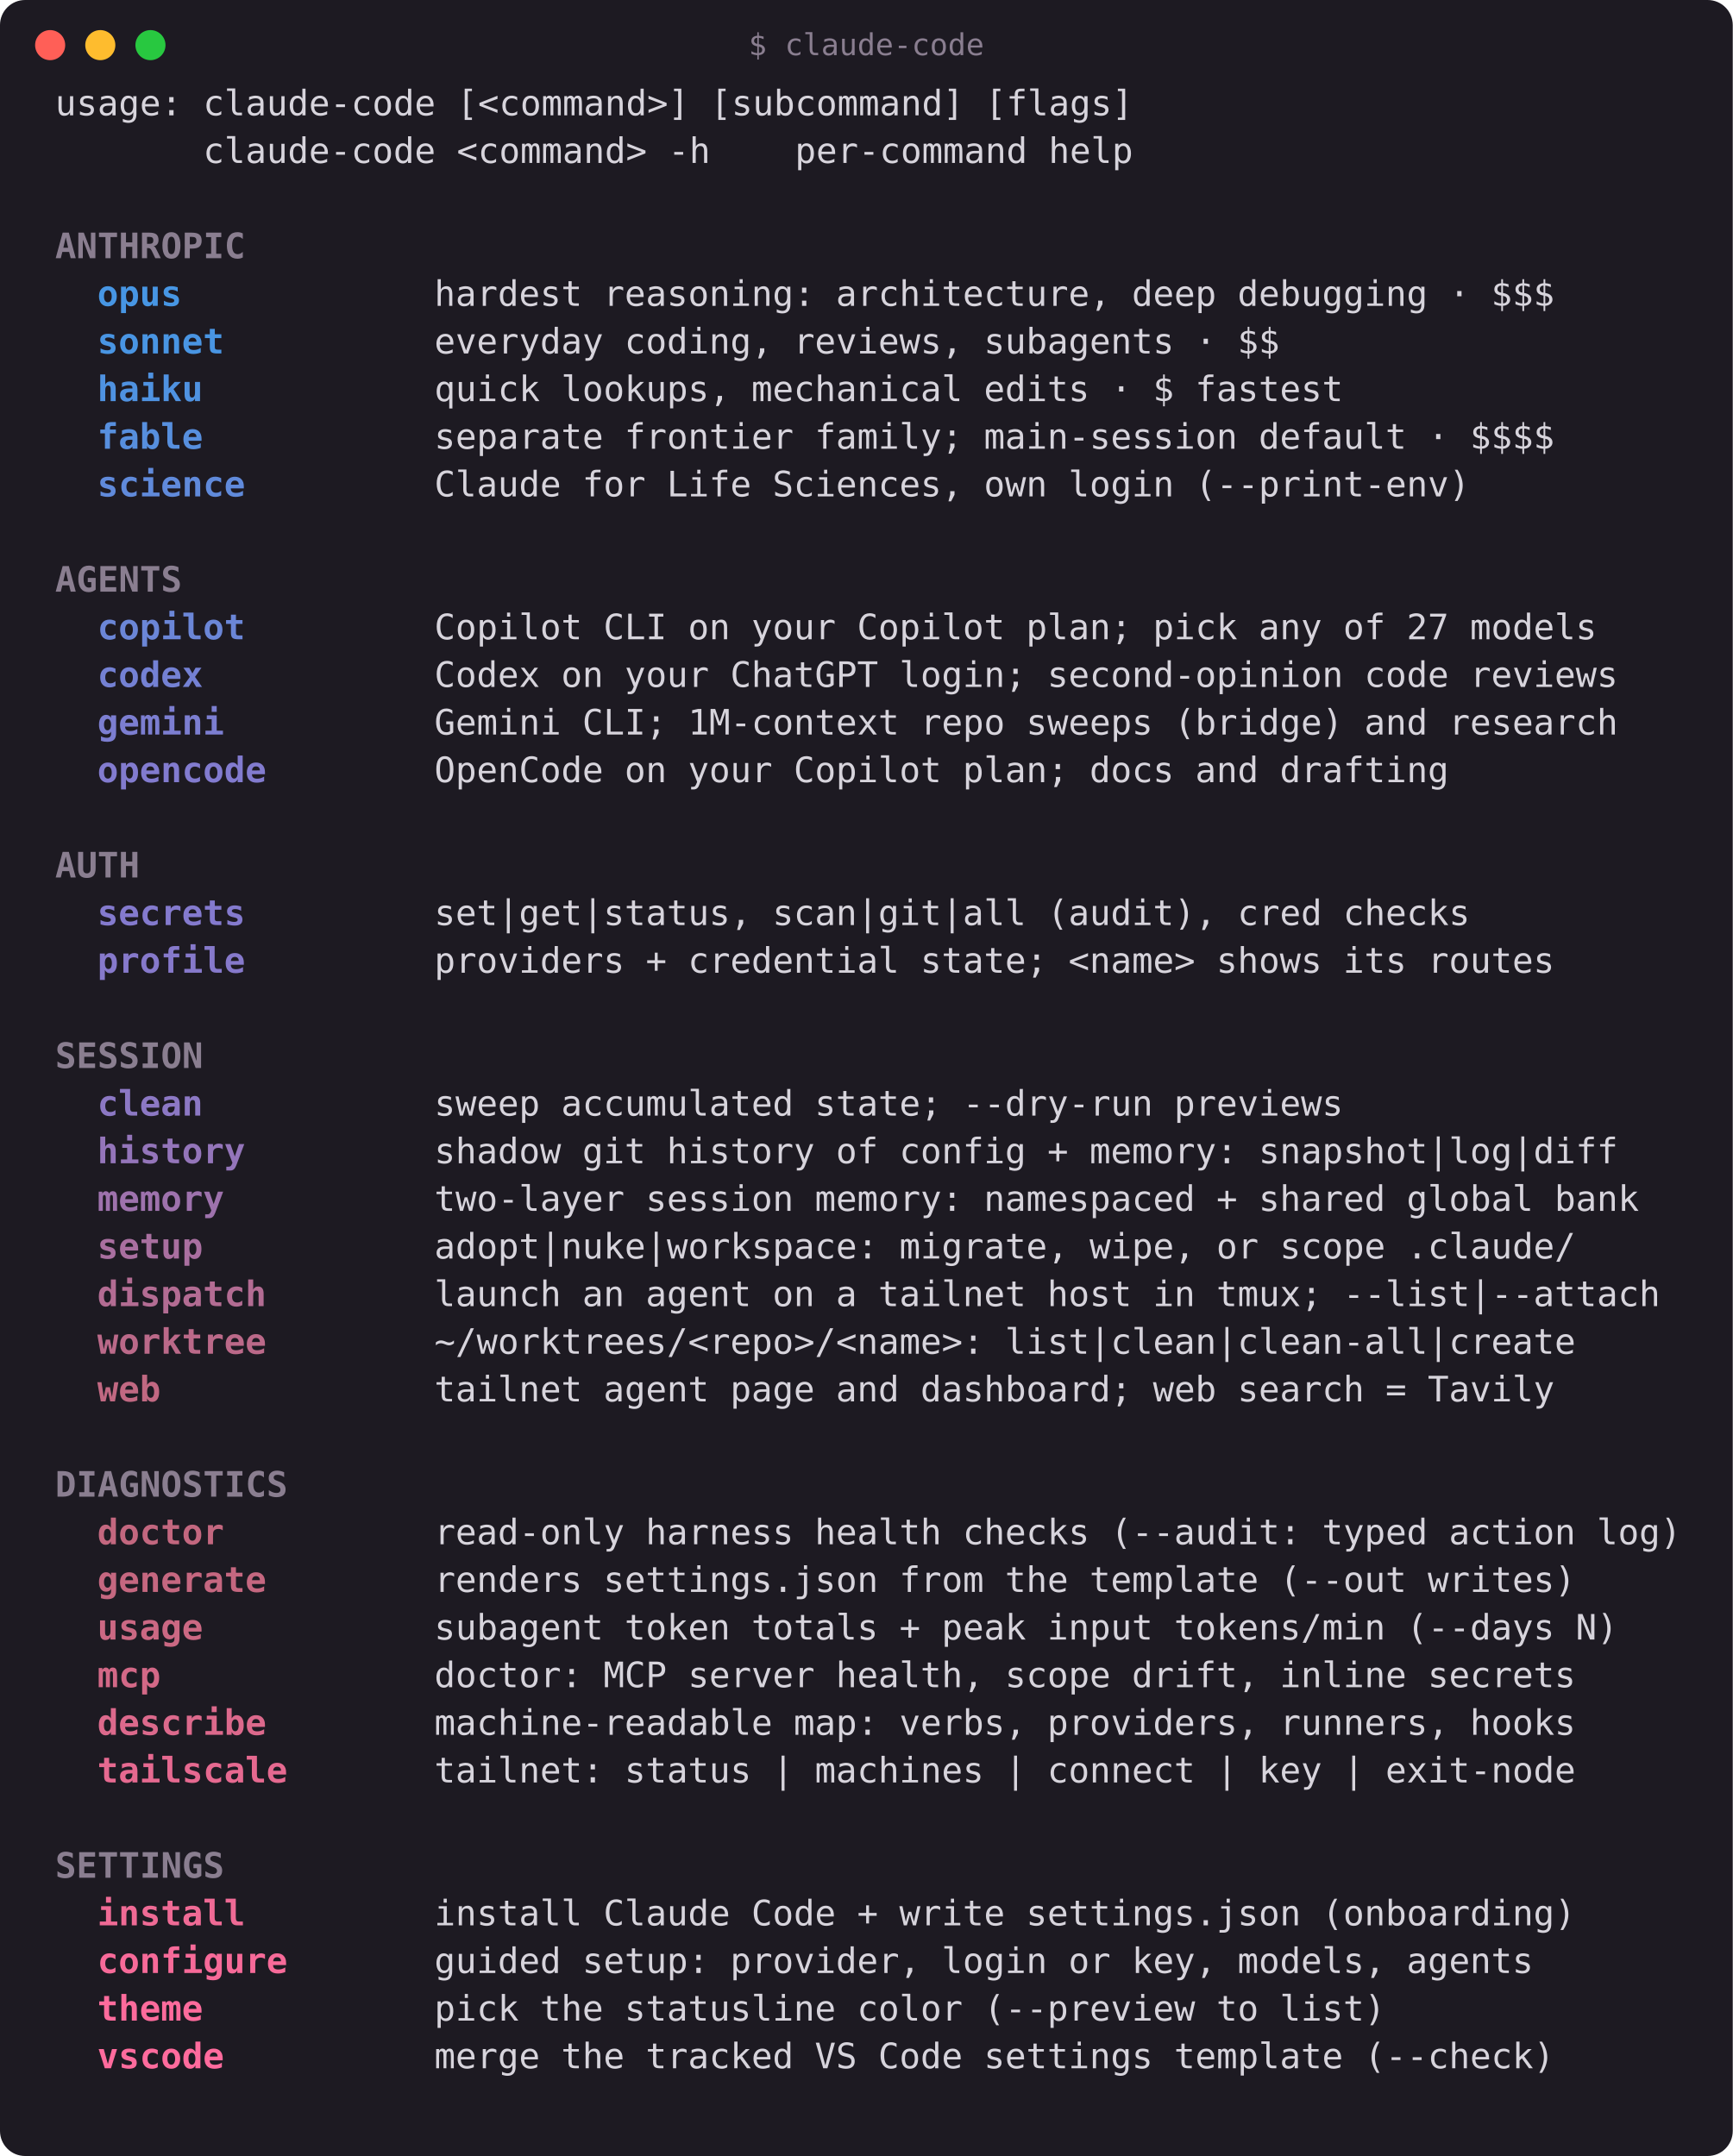
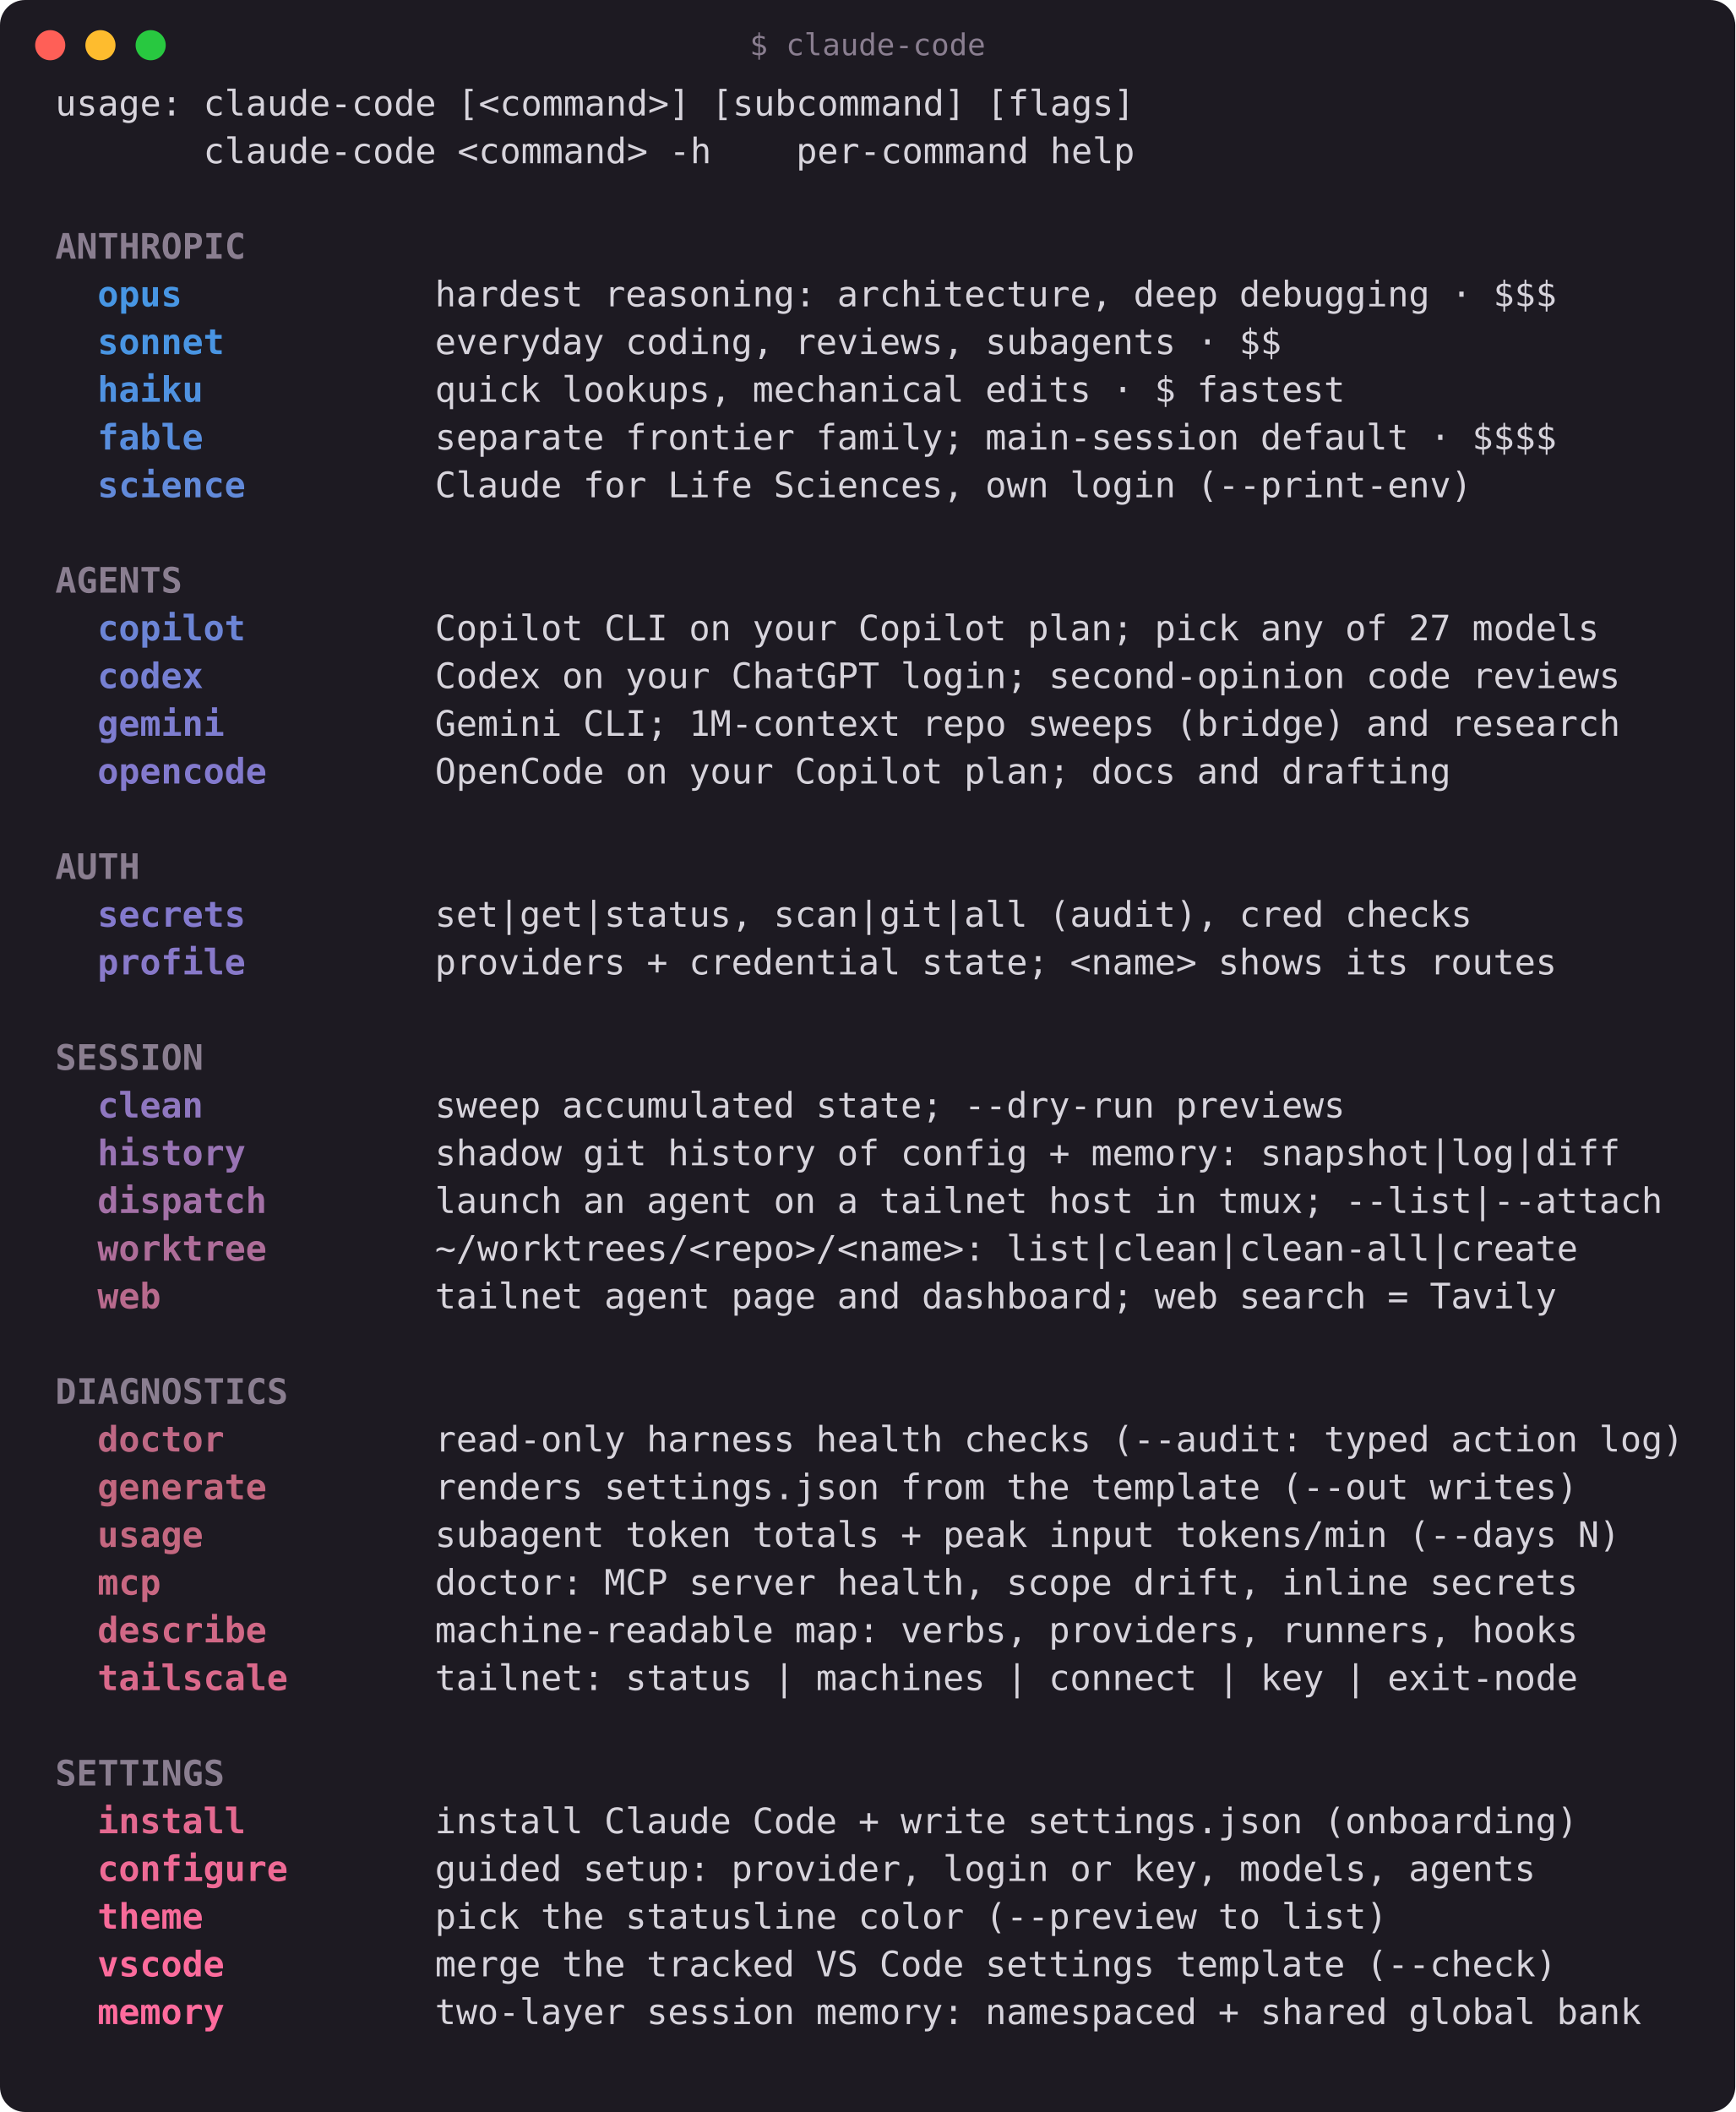
- <svg xmlns="http://www.w3.org/2000/svg" width="691" height="860" viewBox="0 0 691 860" role="img" aria-label="claude-code help menu">
-   <rect width="691" height="860" rx="10" fill="#1d1a22" />
+ <svg xmlns="http://www.w3.org/2000/svg" width="691" height="841" viewBox="0 0 691 841" role="img" aria-label="claude-code help menu">
+   <rect width="691" height="841" rx="10" fill="#1d1a22" />
  <circle cx="20" cy="18" r="6" fill="#ff5f57" />
  <circle cx="40" cy="18" r="6" fill="#febc2e" />
  <circle cx="60" cy="18" r="6" fill="#28c840" />
  <text x="345.5" y="22" fill="#8a7e90" font-family="ui-monospace,SFMono-Regular,Menlo,Consolas,monospace" font-size="12" text-anchor="middle">$ claude-code</text>
  <g font-family="ui-monospace,SFMono-Regular,Menlo,Consolas,monospace" font-size="14" xml:space="preserve">
    <text x="22.0" y="46" fill="#d7d4dc">usage: claude-code [&lt;command&gt;] [subcommand] [flags]</text>
    <text x="22.0" y="65" fill="#d7d4dc">       claude-code &lt;command&gt; -h    per-command help</text>
    <text x="22.0" y="103" fill="#8a7e90" font-weight="bold">ANTHROPIC</text>
    <text x="22.0" y="122" fill="#d7d4dc">  </text>
    <text x="38.8" y="122" fill="#4796e4" font-weight="bold">opus            </text>
    <text x="173.2" y="122" fill="#d7d4dc">hardest reasoning: architecture, deep debugging · $$$</text>
    <text x="22.0" y="141" fill="#d7d4dc">  </text>
    <text x="38.8" y="141" fill="#4995e3" font-weight="bold">sonnet          </text>
    <text x="173.2" y="141" fill="#d7d4dc">everyday coding, reviews, subagents · $$</text>
    <text x="22.0" y="160" fill="#d7d4dc">  </text>
    <text x="38.8" y="160" fill="#4f92e1" font-weight="bold">haiku           </text>
    <text x="173.2" y="160" fill="#d7d4dc">quick lookups, mechanical edits · $ fastest</text>
    <text x="22.0" y="179" fill="#d7d4dc">  </text>
-     <text x="38.8" y="179" fill="#578fde" font-weight="bold">fable           </text>
+     <text x="38.8" y="179" fill="#588ede" font-weight="bold">fable           </text>
    <text x="173.2" y="179" fill="#d7d4dc">separate frontier family; main-session default · $$$$</text>
    <text x="22.0" y="198" fill="#d7d4dc">  </text>
-     <text x="38.8" y="198" fill="#608adb" font-weight="bold">science         </text>
+     <text x="38.8" y="198" fill="#628ada" font-weight="bold">science         </text>
    <text x="173.2" y="198" fill="#d7d4dc">Claude for Life Sciences, own login (--print-env)</text>
    <text x="22.0" y="236" fill="#8a7e90" font-weight="bold">AGENTS</text>
    <text x="22.0" y="255" fill="#d7d4dc">  </text>
-     <text x="38.8" y="255" fill="#6b86d7" font-weight="bold">copilot         </text>
+     <text x="38.8" y="255" fill="#6c85d6" font-weight="bold">copilot         </text>
    <text x="173.2" y="255" fill="#d7d4dc">Copilot CLI on your Copilot plan; pick any of 27 models</text>
    <text x="22.0" y="274" fill="#d7d4dc">  </text>
-     <text x="38.8" y="274" fill="#7481d4" font-weight="bold">codex           </text>
+     <text x="38.8" y="274" fill="#7680d3" font-weight="bold">codex           </text>
    <text x="173.2" y="274" fill="#d7d4dc">Codex on your ChatGPT login; second-opinion code reviews</text>
    <text x="22.0" y="293" fill="#d7d4dc">  </text>
-     <text x="38.8" y="293" fill="#7c7ed1" font-weight="bold">gemini          </text>
+     <text x="38.8" y="293" fill="#7e7dd0" font-weight="bold">gemini          </text>
    <text x="173.2" y="293" fill="#d7d4dc">Gemini CLI; 1M-context repo sweeps (bridge) and research</text>
    <text x="22.0" y="312" fill="#d7d4dc">  </text>
-     <text x="38.8" y="312" fill="#827bcf" font-weight="bold">opencode        </text>
+     <text x="38.8" y="312" fill="#837ace" font-weight="bold">opencode        </text>
    <text x="173.2" y="312" fill="#d7d4dc">OpenCode on your Copilot plan; docs and drafting</text>
    <text x="22.0" y="350" fill="#8a7e90" font-weight="bold">AUTH</text>
    <text x="22.0" y="369" fill="#d7d4dc">  </text>
    <text x="38.8" y="369" fill="#847ace" font-weight="bold">secrets         </text>
    <text x="173.2" y="369" fill="#d7d4dc">set|get|status, scan|git|all (audit), cred checks</text>
    <text x="22.0" y="388" fill="#d7d4dc">  </text>
-     <text x="38.8" y="388" fill="#8679cb" font-weight="bold">profile         </text>
+     <text x="38.8" y="388" fill="#8879c9" font-weight="bold">profile         </text>
    <text x="173.2" y="388" fill="#d7d4dc">providers + credential state; &lt;name&gt; shows its routes</text>
    <text x="22.0" y="426" fill="#8a7e90" font-weight="bold">SESSION</text>
    <text x="22.0" y="445" fill="#d7d4dc">  </text>
-     <text x="38.8" y="445" fill="#8c78c4" font-weight="bold">clean           </text>
+     <text x="38.8" y="445" fill="#8f77c0" font-weight="bold">clean           </text>
    <text x="173.2" y="445" fill="#d7d4dc">sweep accumulated state; --dry-run previews</text>
    <text x="22.0" y="464" fill="#d7d4dc">  </text>
-     <text x="38.8" y="464" fill="#9475ba" font-weight="bold">history         </text>
+     <text x="38.8" y="464" fill="#9974b4" font-weight="bold">history         </text>
    <text x="173.2" y="464" fill="#d7d4dc">shadow git history of config + memory: snapshot|log|diff</text>
    <text x="22.0" y="483" fill="#d7d4dc">  </text>
-     <text x="38.8" y="483" fill="#9e72ad" font-weight="bold">memory          </text>
-     <text x="173.2" y="483" fill="#d7d4dc">two-layer session memory: namespaced + shared global bank</text>
+     <text x="38.8" y="483" fill="#a471a7" font-weight="bold">dispatch        </text>
+     <text x="173.2" y="483" fill="#d7d4dc">launch an agent on a tailnet host in tmux; --list|--attach</text>
    <text x="22.0" y="502" fill="#d7d4dc">  </text>
-     <text x="38.8" y="502" fill="#a96fa0" font-weight="bold">setup           </text>
-     <text x="173.2" y="502" fill="#d7d4dc">adopt|nuke|workspace: migrate, wipe, or scope .claude/</text>
+     <text x="38.8" y="502" fill="#ae6d99" font-weight="bold">worktree        </text>
+     <text x="173.2" y="502" fill="#d7d4dc">~/worktrees/&lt;repo&gt;/&lt;name&gt;: list|clean|clean-all|create</text>
    <text x="22.0" y="521" fill="#d7d4dc">  </text>
-     <text x="38.8" y="521" fill="#b36c93" font-weight="bold">dispatch        </text>
-     <text x="173.2" y="521" fill="#d7d4dc">launch an agent on a tailnet host in tmux; --list|--attach</text>
-     <text x="22.0" y="540" fill="#d7d4dc">  </text>
-     <text x="38.8" y="540" fill="#bb6989" font-weight="bold">worktree        </text>
-     <text x="173.2" y="540" fill="#d7d4dc">~/worktrees/&lt;repo&gt;/&lt;name&gt;: list|clean|clean-all|create</text>
-     <text x="22.0" y="559" fill="#d7d4dc">  </text>
-     <text x="38.8" y="559" fill="#c16882" font-weight="bold">web             </text>
-     <text x="173.2" y="559" fill="#d7d4dc">tailnet agent page and dashboard; web search = Tavily</text>
-     <text x="22.0" y="597" fill="#8a7e90" font-weight="bold">DIAGNOSTICS</text>
+     <text x="38.8" y="521" fill="#b86a8d" font-weight="bold">web             </text>
+     <text x="173.2" y="521" fill="#d7d4dc">tailnet agent page and dashboard; web search = Tavily</text>
+     <text x="22.0" y="559" fill="#8a7e90" font-weight="bold">DIAGNOSTICS</text>
+     <text x="22.0" y="578" fill="#d7d4dc">  </text>
+     <text x="38.8" y="578" fill="#bf6884" font-weight="bold">doctor          </text>
+     <text x="173.2" y="578" fill="#d7d4dc">read-only harness health checks (--audit: typed action log)</text>
+     <text x="22.0" y="597" fill="#d7d4dc">  </text>
+     <text x="38.8" y="597" fill="#c3677f" font-weight="bold">generate        </text>
+     <text x="173.2" y="597" fill="#d7d4dc">renders settings.json from the template (--out writes)</text>
    <text x="22.0" y="616" fill="#d7d4dc">  </text>
-     <text x="38.8" y="616" fill="#c3677f" font-weight="bold">doctor          </text>
-     <text x="173.2" y="616" fill="#d7d4dc">read-only harness health checks (--audit: typed action log)</text>
+     <text x="38.8" y="616" fill="#c46780" font-weight="bold">usage           </text>
+     <text x="173.2" y="616" fill="#d7d4dc">subagent token totals + peak input tokens/min (--days N)</text>
    <text x="22.0" y="635" fill="#d7d4dc">  </text>
-     <text x="38.8" y="635" fill="#c56780" font-weight="bold">generate        </text>
-     <text x="173.2" y="635" fill="#d7d4dc">renders settings.json from the template (--out writes)</text>
+     <text x="38.8" y="635" fill="#c96782" font-weight="bold">mcp             </text>
+     <text x="173.2" y="635" fill="#d7d4dc">doctor: MCP server health, scope drift, inline secrets</text>
    <text x="22.0" y="654" fill="#d7d4dc">  </text>
-     <text x="38.8" y="654" fill="#cb6883" font-weight="bold">usage           </text>
-     <text x="173.2" y="654" fill="#d7d4dc">subagent token totals + peak input tokens/min (--days N)</text>
+     <text x="38.8" y="654" fill="#d16886" font-weight="bold">describe        </text>
+     <text x="173.2" y="654" fill="#d7d4dc">machine-readable map: verbs, providers, runners, hooks</text>
    <text x="22.0" y="673" fill="#d7d4dc">  </text>
-     <text x="38.8" y="673" fill="#d36887" font-weight="bold">mcp             </text>
-     <text x="173.2" y="673" fill="#d7d4dc">doctor: MCP server health, scope drift, inline secrets</text>
-     <text x="22.0" y="692" fill="#d7d4dc">  </text>
-     <text x="38.8" y="692" fill="#dc698c" font-weight="bold">describe        </text>
-     <text x="173.2" y="692" fill="#d7d4dc">machine-readable map: verbs, providers, runners, hooks</text>
-     <text x="22.0" y="711" fill="#d7d4dc">  </text>
-     <text x="38.8" y="711" fill="#e66990" font-weight="bold">tailscale       </text>
-     <text x="173.2" y="711" fill="#d7d4dc">tailnet: status | machines | connect | key | exit-node</text>
-     <text x="22.0" y="749" fill="#8a7e90" font-weight="bold">SETTINGS</text>
+     <text x="38.8" y="673" fill="#da698b" font-weight="bold">tailscale       </text>
+     <text x="173.2" y="673" fill="#d7d4dc">tailnet: status | machines | connect | key | exit-node</text>
+     <text x="22.0" y="711" fill="#8a7e90" font-weight="bold">SETTINGS</text>
+     <text x="22.0" y="730" fill="#d7d4dc">  </text>
+     <text x="38.8" y="730" fill="#e46990" font-weight="bold">install         </text>
+     <text x="173.2" y="730" fill="#d7d4dc">install Claude Code + write settings.json (onboarding)</text>
+     <text x="22.0" y="749" fill="#d7d4dc">  </text>
+     <text x="38.8" y="749" fill="#ee6a95" font-weight="bold">configure       </text>
+     <text x="173.2" y="749" fill="#d7d4dc">guided setup: provider, login or key, models, agents</text>
    <text x="22.0" y="768" fill="#d7d4dc">  </text>
-     <text x="38.8" y="768" fill="#ef6a95" font-weight="bold">install         </text>
-     <text x="173.2" y="768" fill="#d7d4dc">install Claude Code + write settings.json (onboarding)</text>
+     <text x="38.8" y="768" fill="#f76a99" font-weight="bold">theme           </text>
+     <text x="173.2" y="768" fill="#d7d4dc">pick the statusline color (--preview to list)</text>
    <text x="22.0" y="787" fill="#d7d4dc">  </text>
-     <text x="38.8" y="787" fill="#f76a99" font-weight="bold">configure       </text>
-     <text x="173.2" y="787" fill="#d7d4dc">guided setup: provider, login or key, models, agents</text>
+     <text x="38.8" y="787" fill="#fd6b9c" font-weight="bold">vscode          </text>
+     <text x="173.2" y="787" fill="#d7d4dc">merge the tracked VS Code settings template (--check)</text>
    <text x="22.0" y="806" fill="#d7d4dc">  </text>
-     <text x="38.8" y="806" fill="#fd6b9c" font-weight="bold">theme           </text>
-     <text x="173.2" y="806" fill="#d7d4dc">pick the statusline color (--preview to list)</text>
-     <text x="22.0" y="825" fill="#d7d4dc">  </text>
-     <text x="38.8" y="825" fill="#ff6b9d" font-weight="bold">vscode          </text>
-     <text x="173.2" y="825" fill="#d7d4dc">merge the tracked VS Code settings template (--check)</text>
+     <text x="38.8" y="806" fill="#ff6b9d" font-weight="bold">memory          </text>
+     <text x="173.2" y="806" fill="#d7d4dc">two-layer session memory: namespaced + shared global bank</text>
  </g>
</svg>
